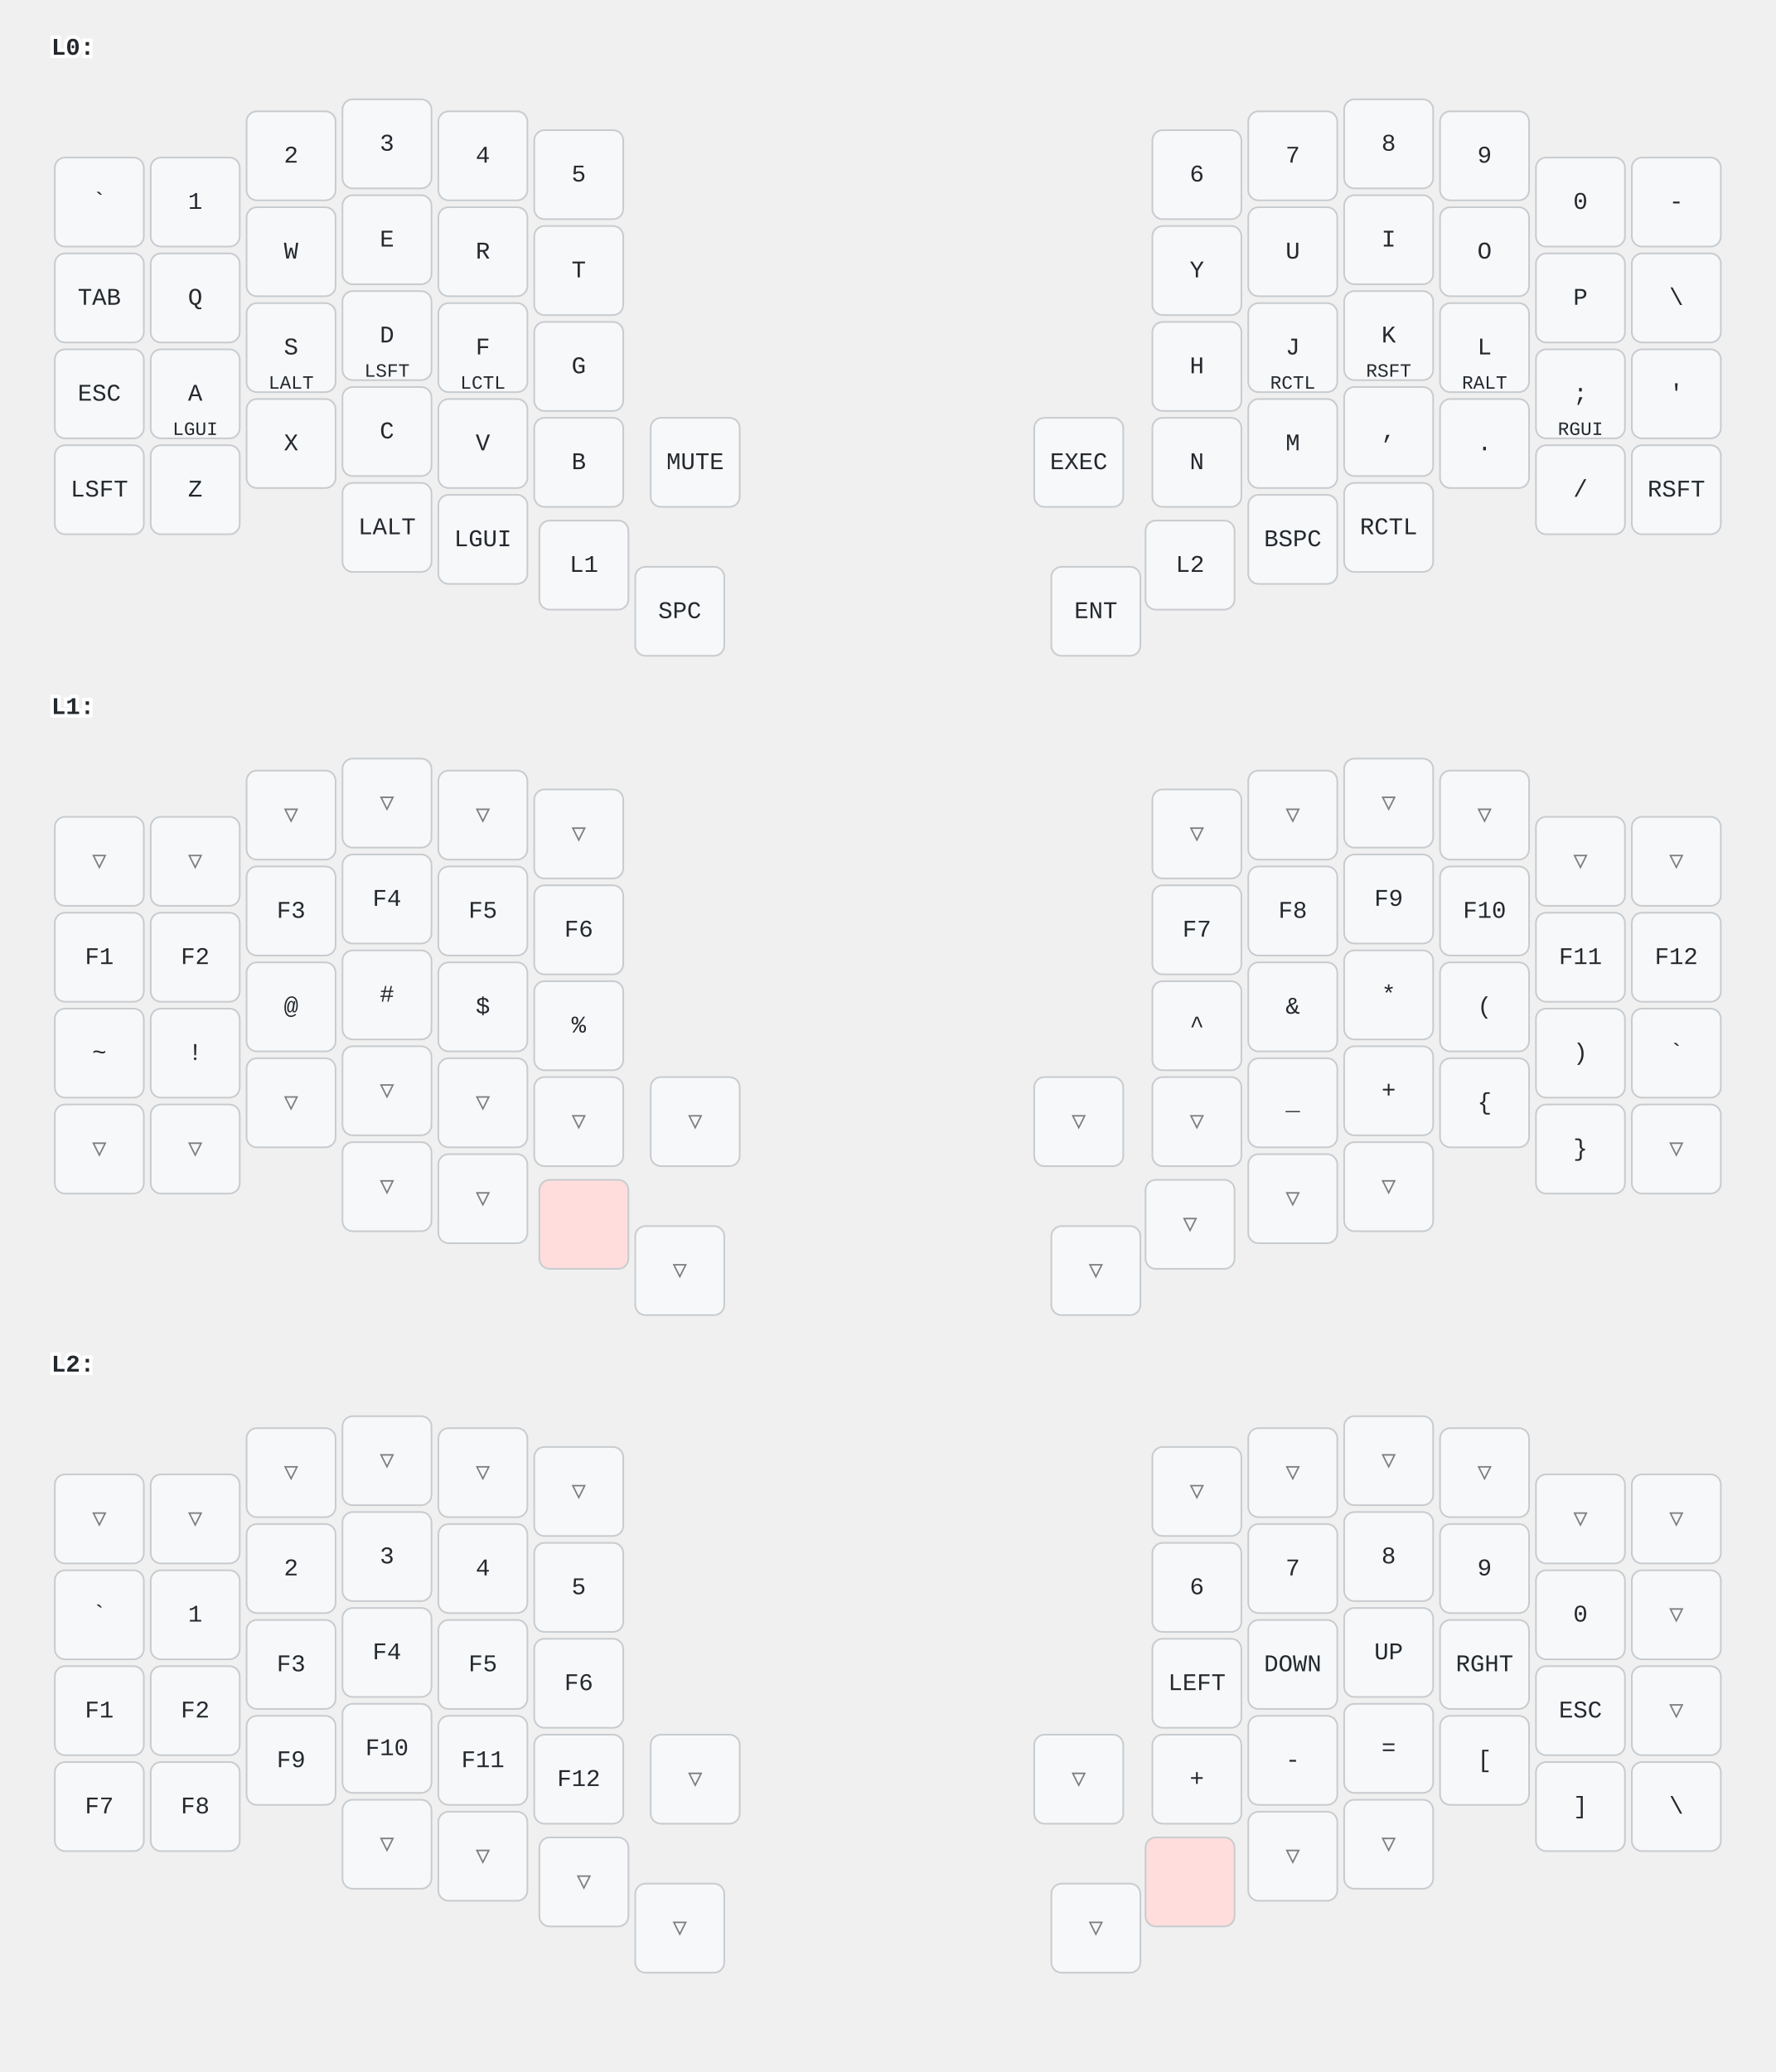
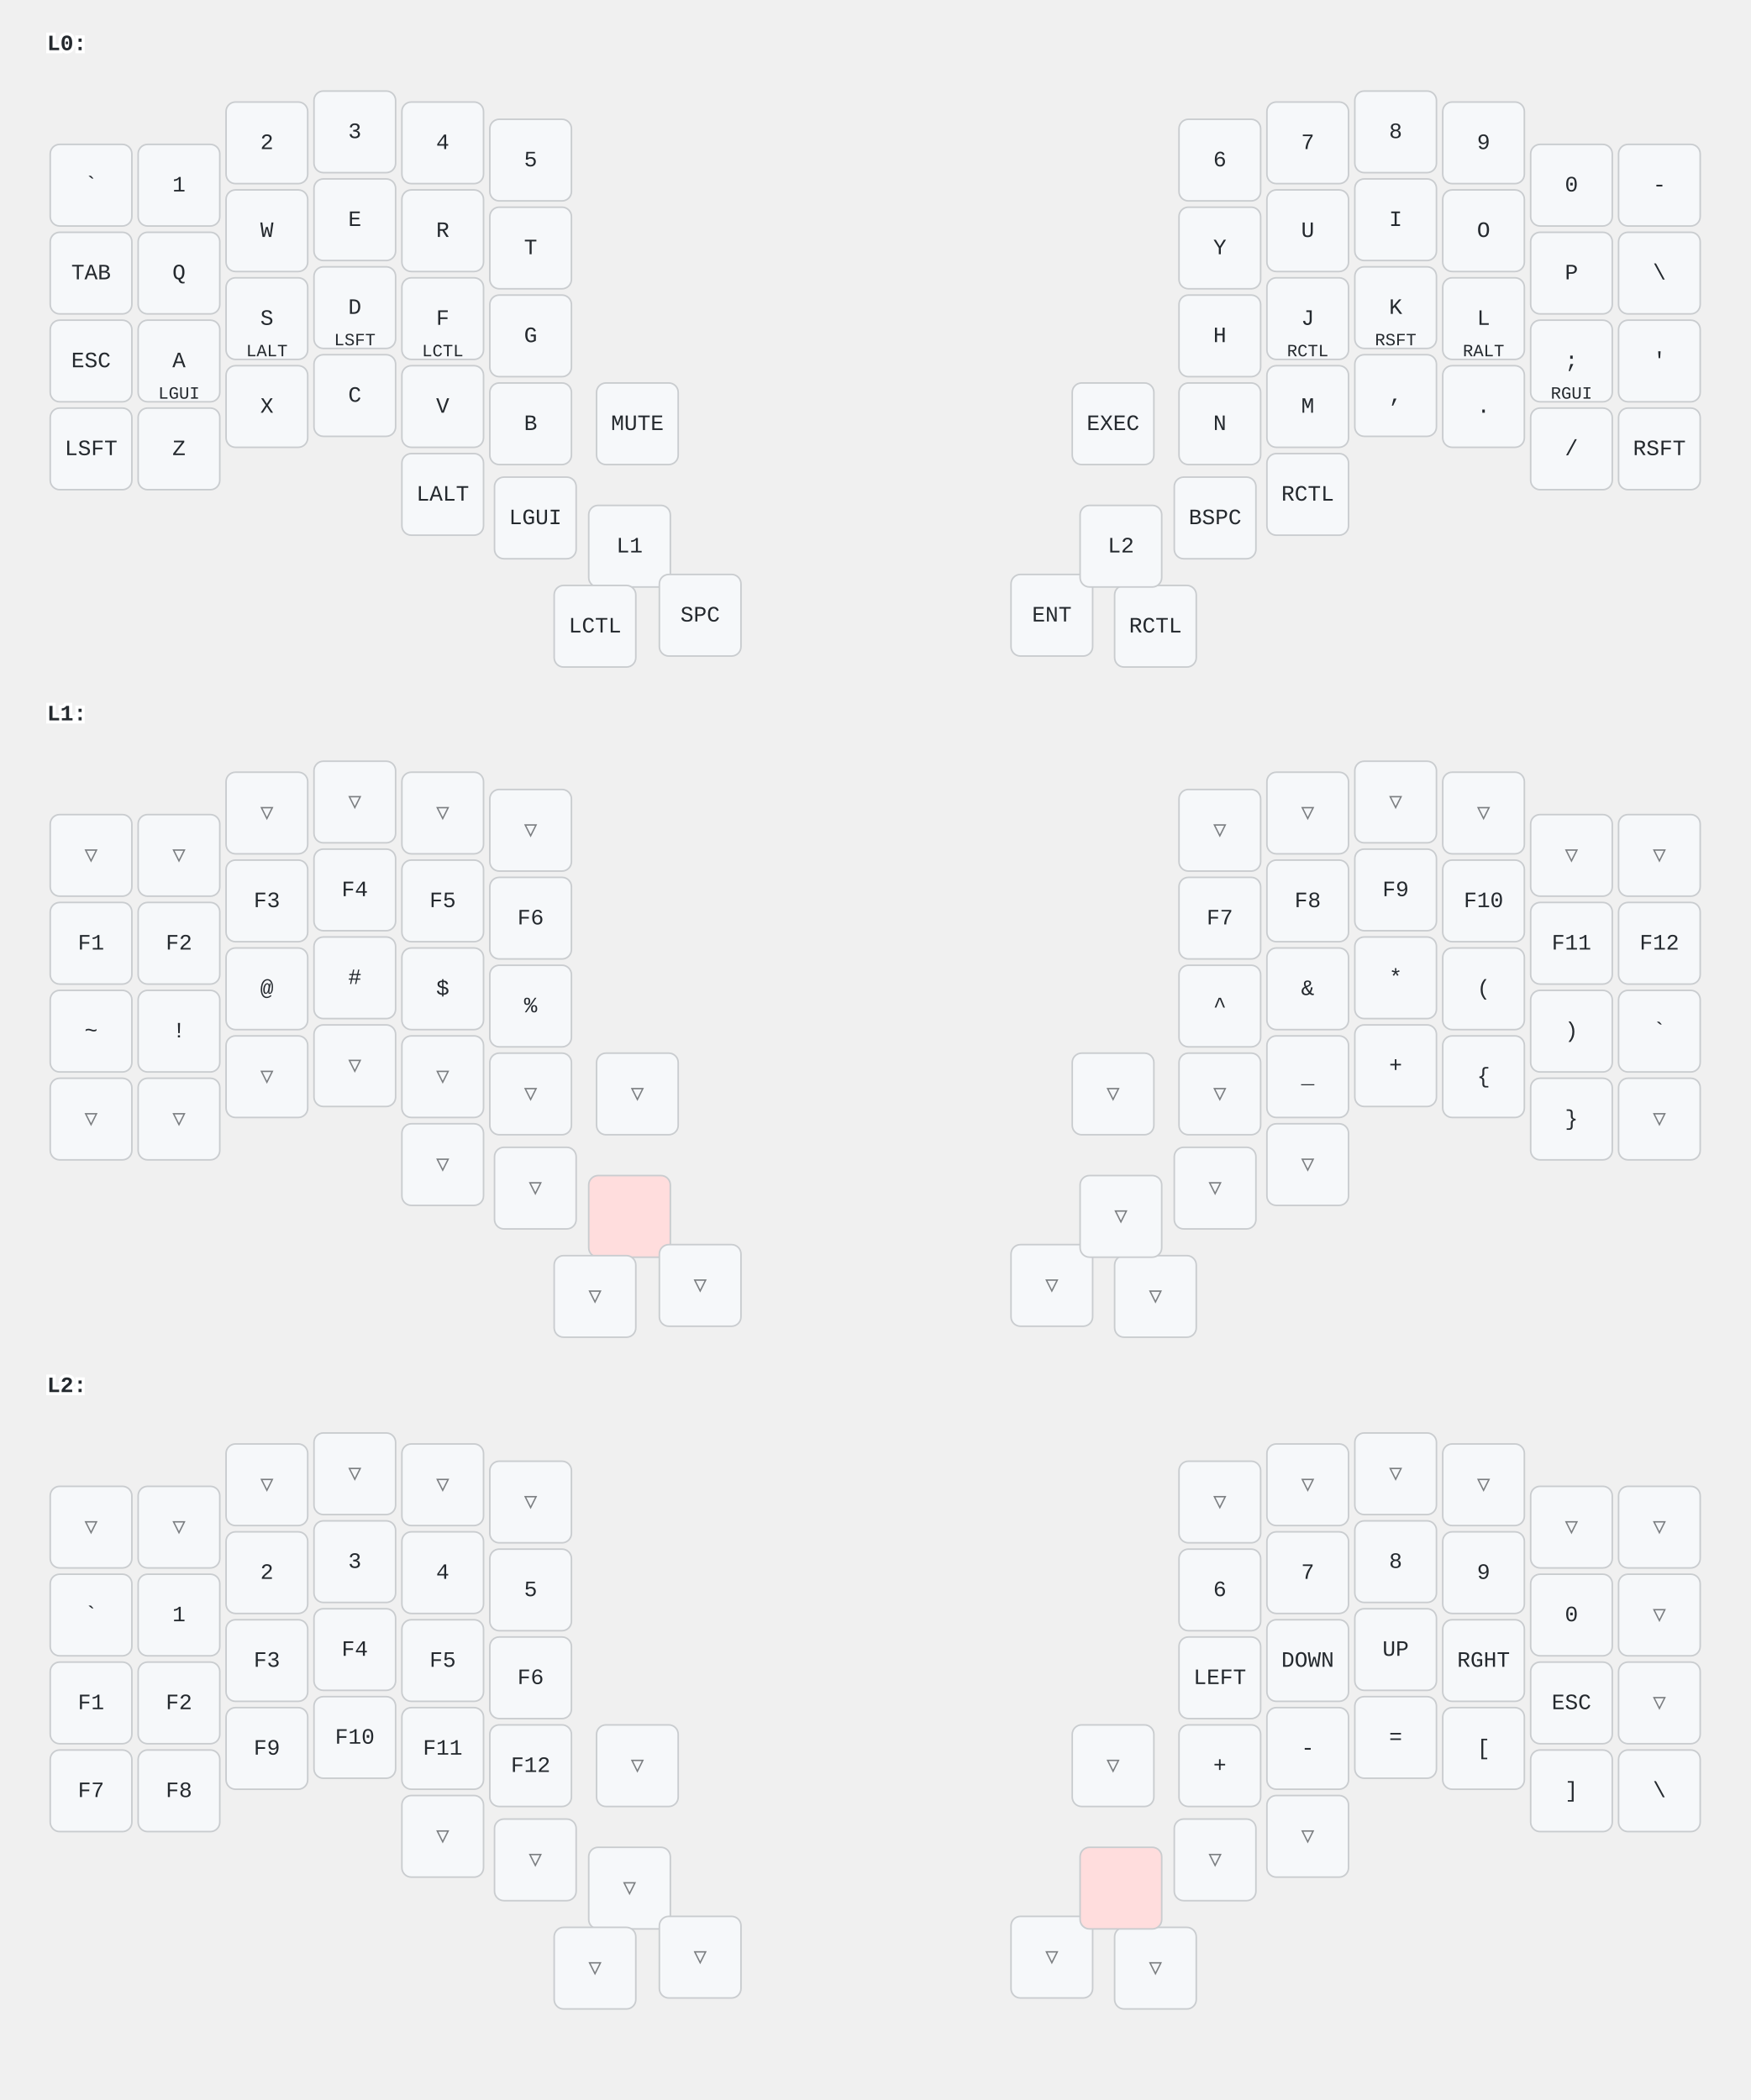
- <svg xmlns="http://www.w3.org/2000/svg" width="1037" height="1210" viewBox="0 0 1037 1210" class="keymap">
+ <svg xmlns="http://www.w3.org/2000/svg" width="1115" height="1338" viewBox="0 0 1115 1338" class="keymap">
  <style>/* inherit to force styles through use tags */
svg path {
    fill: inherit;
}

/* font and background color specifications */
svg.keymap {
    font-family: SFMono-Regular,Consolas,Liberation Mono,Menlo,monospace;
    font-size: 14px;
    font-kerning: normal;
    text-rendering: optimizeLegibility;
    fill: #24292e;
}

/* default key styling */
rect.key {
    fill: #f6f8fa;
}

rect.key, rect.combo {
    stroke: #c9cccf;
    stroke-width: 1;
}

/* default key side styling, only used is draw_key_sides is set */
rect.side {
    filter: brightness(90%);
}

/* color accent for combo boxes */
rect.combo, rect.combo-separate {
    fill: #cdf;
}

/* color accent for held keys */
rect.held, rect.combo.held {
    fill: #fdd;
}

/* color accent for ghost (optional) keys */
rect.ghost, rect.combo.ghost {
    stroke-dasharray: 4, 4;
    stroke-width: 2;
}

text {
    text-anchor: middle;
    dominant-baseline: middle;
}

/* styling for layer labels */
text.label {
    font-weight: bold;
    text-anchor: start;
    stroke: white;
    stroke-width: 4;
    paint-order: stroke;
}

/* styling for optional footer */
text.footer {
    text-anchor: end;
    dominant-baseline: auto;
    stroke: white;
    stroke-width: 4;
    paint-order: stroke;
}

/* styling for combo tap, and key hold/shifted label text */
text.combo, text.hold, text.shifted {
    font-size: 11px;
}

text.hold {
    text-anchor: middle;
    dominant-baseline: auto;
}

text.shifted {
    text-anchor: middle;
    dominant-baseline: hanging;
}

/* styling for hold/shifted label text in combo box */
text.combo.hold, text.combo.shifted {
    font-size: 8px;
}

/* lighter symbol for transparent keys */
text.trans {
    fill: #7b7e81;
}

/* styling for combo dendrons */
path.combo {
    stroke-width: 1;
    stroke: gray;
    fill: none;
}

/* Start Tabler Icons Cleanup */
/* cannot use height/width with glyphs */
.icon-tabler &gt; path {
    fill: inherit;
    stroke: inherit;
    stroke-width: 2;
}
/* hide tabler's default box */
.icon-tabler &gt; path[stroke="none"][fill="none"] {
    visibility: hidden;
}
/* End Tabler Icons Cleanup */
</style>
  <g transform="translate(30, 0)" class="layer-L0">
    <text x="0" y="28" class="label">L0:</text>
    <g transform="translate(0, 56)">
      <g transform="translate(28, 62)" class="key keypos-0">
        <rect rx="6" ry="6" x="-26" y="-26" width="52" height="52" class="key" />
        <text x="0" y="0" class="key tap">`</text>
      </g>
      <g transform="translate(84, 62)" class="key keypos-1">
        <rect rx="6" ry="6" x="-26" y="-26" width="52" height="52" class="key" />
        <text x="0" y="0" class="key tap">1</text>
      </g>
      <g transform="translate(140, 35)" class="key keypos-2">
        <rect rx="6" ry="6" x="-26" y="-26" width="52" height="52" class="key" />
        <text x="0" y="0" class="key tap">2</text>
      </g>
      <g transform="translate(196, 28)" class="key keypos-3">
        <rect rx="6" ry="6" x="-26" y="-26" width="52" height="52" class="key" />
        <text x="0" y="0" class="key tap">3</text>
      </g>
      <g transform="translate(252, 35)" class="key keypos-4">
        <rect rx="6" ry="6" x="-26" y="-26" width="52" height="52" class="key" />
        <text x="0" y="0" class="key tap">4</text>
      </g>
      <g transform="translate(308, 46)" class="key keypos-5">
        <rect rx="6" ry="6" x="-26" y="-26" width="52" height="52" class="key" />
        <text x="0" y="0" class="key tap">5</text>
      </g>
-       <g transform="translate(669, 46)" class="key keypos-6">
+       <g transform="translate(747, 46)" class="key keypos-6">
        <rect rx="6" ry="6" x="-26" y="-26" width="52" height="52" class="key" />
        <text x="0" y="0" class="key tap">6</text>
      </g>
-       <g transform="translate(725, 35)" class="key keypos-7">
+       <g transform="translate(803, 35)" class="key keypos-7">
        <rect rx="6" ry="6" x="-26" y="-26" width="52" height="52" class="key" />
        <text x="0" y="0" class="key tap">7</text>
      </g>
-       <g transform="translate(781, 28)" class="key keypos-8">
+       <g transform="translate(859, 28)" class="key keypos-8">
        <rect rx="6" ry="6" x="-26" y="-26" width="52" height="52" class="key" />
        <text x="0" y="0" class="key tap">8</text>
      </g>
-       <g transform="translate(837, 35)" class="key keypos-9">
+       <g transform="translate(915, 35)" class="key keypos-9">
        <rect rx="6" ry="6" x="-26" y="-26" width="52" height="52" class="key" />
        <text x="0" y="0" class="key tap">9</text>
      </g>
-       <g transform="translate(893, 62)" class="key keypos-10">
+       <g transform="translate(971, 62)" class="key keypos-10">
        <rect rx="6" ry="6" x="-26" y="-26" width="52" height="52" class="key" />
        <text x="0" y="0" class="key tap">0</text>
      </g>
-       <g transform="translate(949, 62)" class="key keypos-11">
+       <g transform="translate(1027, 62)" class="key keypos-11">
        <rect rx="6" ry="6" x="-26" y="-26" width="52" height="52" class="key" />
        <text x="0" y="0" class="key tap">-</text>
      </g>
      <g transform="translate(28, 118)" class="key keypos-12">
        <rect rx="6" ry="6" x="-26" y="-26" width="52" height="52" class="key" />
        <text x="0" y="0" class="key tap">TAB</text>
      </g>
      <g transform="translate(84, 118)" class="key keypos-13">
        <rect rx="6" ry="6" x="-26" y="-26" width="52" height="52" class="key" />
        <text x="0" y="0" class="key tap">Q</text>
      </g>
      <g transform="translate(140, 91)" class="key keypos-14">
        <rect rx="6" ry="6" x="-26" y="-26" width="52" height="52" class="key" />
        <text x="0" y="0" class="key tap">W</text>
      </g>
      <g transform="translate(196, 84)" class="key keypos-15">
        <rect rx="6" ry="6" x="-26" y="-26" width="52" height="52" class="key" />
        <text x="0" y="0" class="key tap">E</text>
      </g>
      <g transform="translate(252, 91)" class="key keypos-16">
        <rect rx="6" ry="6" x="-26" y="-26" width="52" height="52" class="key" />
        <text x="0" y="0" class="key tap">R</text>
      </g>
      <g transform="translate(308, 102)" class="key keypos-17">
        <rect rx="6" ry="6" x="-26" y="-26" width="52" height="52" class="key" />
        <text x="0" y="0" class="key tap">T</text>
      </g>
-       <g transform="translate(669, 102)" class="key keypos-18">
+       <g transform="translate(747, 102)" class="key keypos-18">
        <rect rx="6" ry="6" x="-26" y="-26" width="52" height="52" class="key" />
        <text x="0" y="0" class="key tap">Y</text>
      </g>
-       <g transform="translate(725, 91)" class="key keypos-19">
+       <g transform="translate(803, 91)" class="key keypos-19">
        <rect rx="6" ry="6" x="-26" y="-26" width="52" height="52" class="key" />
        <text x="0" y="0" class="key tap">U</text>
      </g>
-       <g transform="translate(781, 84)" class="key keypos-20">
+       <g transform="translate(859, 84)" class="key keypos-20">
        <rect rx="6" ry="6" x="-26" y="-26" width="52" height="52" class="key" />
        <text x="0" y="0" class="key tap">I</text>
      </g>
-       <g transform="translate(837, 91)" class="key keypos-21">
+       <g transform="translate(915, 91)" class="key keypos-21">
        <rect rx="6" ry="6" x="-26" y="-26" width="52" height="52" class="key" />
        <text x="0" y="0" class="key tap">O</text>
      </g>
-       <g transform="translate(893, 118)" class="key keypos-22">
+       <g transform="translate(971, 118)" class="key keypos-22">
        <rect rx="6" ry="6" x="-26" y="-26" width="52" height="52" class="key" />
        <text x="0" y="0" class="key tap">P</text>
      </g>
-       <g transform="translate(949, 118)" class="key keypos-23">
+       <g transform="translate(1027, 118)" class="key keypos-23">
        <rect rx="6" ry="6" x="-26" y="-26" width="52" height="52" class="key" />
        <text x="0" y="0" class="key tap">\</text>
      </g>
      <g transform="translate(28, 174)" class="key keypos-24">
        <rect rx="6" ry="6" x="-26" y="-26" width="52" height="52" class="key" />
        <text x="0" y="0" class="key tap">ESC</text>
      </g>
      <g transform="translate(84, 174)" class="key keypos-25">
        <rect rx="6" ry="6" x="-26" y="-26" width="52" height="52" class="key" />
        <text x="0" y="0" class="key tap">A</text>
        <text x="0" y="24" class="key hold">LGUI</text>
      </g>
      <g transform="translate(140, 147)" class="key keypos-26">
        <rect rx="6" ry="6" x="-26" y="-26" width="52" height="52" class="key" />
        <text x="0" y="0" class="key tap">S</text>
        <text x="0" y="24" class="key hold">LALT</text>
      </g>
      <g transform="translate(196, 140)" class="key keypos-27">
        <rect rx="6" ry="6" x="-26" y="-26" width="52" height="52" class="key" />
        <text x="0" y="0" class="key tap">D</text>
        <text x="0" y="24" class="key hold">LSFT</text>
      </g>
      <g transform="translate(252, 147)" class="key keypos-28">
        <rect rx="6" ry="6" x="-26" y="-26" width="52" height="52" class="key" />
        <text x="0" y="0" class="key tap">F</text>
        <text x="0" y="24" class="key hold">LCTL</text>
      </g>
      <g transform="translate(308, 158)" class="key keypos-29">
        <rect rx="6" ry="6" x="-26" y="-26" width="52" height="52" class="key" />
        <text x="0" y="0" class="key tap">G</text>
      </g>
-       <g transform="translate(669, 158)" class="key keypos-30">
+       <g transform="translate(747, 158)" class="key keypos-30">
        <rect rx="6" ry="6" x="-26" y="-26" width="52" height="52" class="key" />
        <text x="0" y="0" class="key tap">H</text>
      </g>
-       <g transform="translate(725, 147)" class="key keypos-31">
+       <g transform="translate(803, 147)" class="key keypos-31">
        <rect rx="6" ry="6" x="-26" y="-26" width="52" height="52" class="key" />
        <text x="0" y="0" class="key tap">J</text>
        <text x="0" y="24" class="key hold">RCTL</text>
      </g>
-       <g transform="translate(781, 140)" class="key keypos-32">
+       <g transform="translate(859, 140)" class="key keypos-32">
        <rect rx="6" ry="6" x="-26" y="-26" width="52" height="52" class="key" />
        <text x="0" y="0" class="key tap">K</text>
        <text x="0" y="24" class="key hold">RSFT</text>
      </g>
-       <g transform="translate(837, 147)" class="key keypos-33">
+       <g transform="translate(915, 147)" class="key keypos-33">
        <rect rx="6" ry="6" x="-26" y="-26" width="52" height="52" class="key" />
        <text x="0" y="0" class="key tap">L</text>
        <text x="0" y="24" class="key hold">RALT</text>
      </g>
-       <g transform="translate(893, 174)" class="key keypos-34">
+       <g transform="translate(971, 174)" class="key keypos-34">
        <rect rx="6" ry="6" x="-26" y="-26" width="52" height="52" class="key" />
        <text x="0" y="0" class="key tap">;</text>
        <text x="0" y="24" class="key hold">RGUI</text>
      </g>
-       <g transform="translate(949, 174)" class="key keypos-35">
+       <g transform="translate(1027, 174)" class="key keypos-35">
        <rect rx="6" ry="6" x="-26" y="-26" width="52" height="52" class="key" />
        <text x="0" y="0" class="key tap">'</text>
      </g>
      <g transform="translate(28, 230)" class="key keypos-36">
        <rect rx="6" ry="6" x="-26" y="-26" width="52" height="52" class="key" />
        <text x="0" y="0" class="key tap">LSFT</text>
      </g>
      <g transform="translate(84, 230)" class="key keypos-37">
        <rect rx="6" ry="6" x="-26" y="-26" width="52" height="52" class="key" />
        <text x="0" y="0" class="key tap">Z</text>
      </g>
      <g transform="translate(140, 203)" class="key keypos-38">
        <rect rx="6" ry="6" x="-26" y="-26" width="52" height="52" class="key" />
        <text x="0" y="0" class="key tap">X</text>
      </g>
      <g transform="translate(196, 196)" class="key keypos-39">
        <rect rx="6" ry="6" x="-26" y="-26" width="52" height="52" class="key" />
        <text x="0" y="0" class="key tap">C</text>
      </g>
      <g transform="translate(252, 203)" class="key keypos-40">
        <rect rx="6" ry="6" x="-26" y="-26" width="52" height="52" class="key" />
        <text x="0" y="0" class="key tap">V</text>
      </g>
      <g transform="translate(308, 214)" class="key keypos-41">
        <rect rx="6" ry="6" x="-26" y="-26" width="52" height="52" class="key" />
        <text x="0" y="0" class="key tap">B</text>
      </g>
-       <g transform="translate(669, 214)" class="key keypos-42">
+       <g transform="translate(747, 214)" class="key keypos-42">
        <rect rx="6" ry="6" x="-26" y="-26" width="52" height="52" class="key" />
        <text x="0" y="0" class="key tap">N</text>
      </g>
-       <g transform="translate(725, 203)" class="key keypos-43">
+       <g transform="translate(803, 203)" class="key keypos-43">
        <rect rx="6" ry="6" x="-26" y="-26" width="52" height="52" class="key" />
        <text x="0" y="0" class="key tap">M</text>
      </g>
-       <g transform="translate(781, 196)" class="key keypos-44">
+       <g transform="translate(859, 196)" class="key keypos-44">
        <rect rx="6" ry="6" x="-26" y="-26" width="52" height="52" class="key" />
        <text x="0" y="0" class="key tap">,</text>
      </g>
-       <g transform="translate(837, 203)" class="key keypos-45">
+       <g transform="translate(915, 203)" class="key keypos-45">
        <rect rx="6" ry="6" x="-26" y="-26" width="52" height="52" class="key" />
        <text x="0" y="0" class="key tap">.</text>
      </g>
-       <g transform="translate(893, 230)" class="key keypos-46">
+       <g transform="translate(971, 230)" class="key keypos-46">
        <rect rx="6" ry="6" x="-26" y="-26" width="52" height="52" class="key" />
        <text x="0" y="0" class="key tap">/</text>
      </g>
-       <g transform="translate(949, 230)" class="key keypos-47">
+       <g transform="translate(1027, 230)" class="key keypos-47">
        <rect rx="6" ry="6" x="-26" y="-26" width="52" height="52" class="key" />
        <text x="0" y="0" class="key tap">RSFT</text>
      </g>
-       <g transform="translate(196, 252)" class="key keypos-48">
+       <g transform="translate(252, 259)" class="key keypos-48">
        <rect rx="6" ry="6" x="-26" y="-26" width="52" height="52" class="key" />
        <text x="0" y="0" class="key tap">LALT</text>
      </g>
-       <g transform="translate(252, 259)" class="key keypos-49">
+       <g transform="translate(311, 274)" class="key keypos-49">
        <rect rx="6" ry="6" x="-26" y="-26" width="52" height="52" class="key" />
        <text x="0" y="0" class="key tap">LGUI</text>
      </g>
-       <g transform="translate(311, 274)" class="key keypos-50">
+       <g transform="translate(371, 292)" class="key keypos-50">
        <rect rx="6" ry="6" x="-26" y="-26" width="52" height="52" class="key" />
        <text x="0" y="0" class="key tap">L1</text>
      </g>
-       <g transform="translate(367, 301)" class="key keypos-51">
+       <g transform="translate(349, 343)" class="key keypos-51">
+         <rect rx="6" ry="6" x="-26" y="-26" width="52" height="52" class="key" />
+         <text x="0" y="0" class="key tap">LCTL</text>
+       </g>
+       <g transform="translate(416, 336)" class="key keypos-52">
        <rect rx="6" ry="6" x="-26" y="-26" width="52" height="52" class="key" />
        <text x="0" y="0" class="key tap">SPC</text>
      </g>
-       <g transform="translate(376, 214)" class="key keypos-52">
+       <g transform="translate(376, 214)" class="key keypos-53">
        <rect rx="6" ry="6" x="-26" y="-26" width="52" height="52" class="key" />
        <text x="0" y="0" class="key tap">MUTE</text>
      </g>
-       <g transform="translate(600, 214)" class="key keypos-53">
+       <g transform="translate(679, 214)" class="key keypos-54">
        <rect rx="6" ry="6" x="-26" y="-26" width="52" height="52" class="key" />
        <text x="0" y="0" class="key tap">EXEC</text>
      </g>
-       <g transform="translate(610, 301)" class="key keypos-54">
+       <g transform="translate(640, 336)" class="key keypos-55">
        <rect rx="6" ry="6" x="-26" y="-26" width="52" height="52" class="key" />
        <text x="0" y="0" class="key tap">ENT</text>
      </g>
-       <g transform="translate(665, 274)" class="key keypos-55">
+       <g transform="translate(706, 343)" class="key keypos-56">
+         <rect rx="6" ry="6" x="-26" y="-26" width="52" height="52" class="key" />
+         <text x="0" y="0" class="key tap">RCTL</text>
+       </g>
+       <g transform="translate(684, 292)" class="key keypos-57">
        <rect rx="6" ry="6" x="-26" y="-26" width="52" height="52" class="key" />
        <text x="0" y="0" class="key tap">L2</text>
      </g>
-       <g transform="translate(725, 259)" class="key keypos-56">
+       <g transform="translate(744, 274)" class="key keypos-58">
        <rect rx="6" ry="6" x="-26" y="-26" width="52" height="52" class="key" />
        <text x="0" y="0" class="key tap">BSPC</text>
      </g>
-       <g transform="translate(781, 252)" class="key keypos-57">
+       <g transform="translate(803, 259)" class="key keypos-59">
        <rect rx="6" ry="6" x="-26" y="-26" width="52" height="52" class="key" />
        <text x="0" y="0" class="key tap">RCTL</text>
      </g>
    </g>
  </g>
-   <g transform="translate(30, 385)" class="layer-L1">
+   <g transform="translate(30, 427)" class="layer-L1">
    <text x="0" y="28" class="label">L1:</text>
    <g transform="translate(0, 56)">
      <g transform="translate(28, 62)" class="key trans keypos-0">
        <rect rx="6" ry="6" x="-26" y="-26" width="52" height="52" class="key trans" />
        <text x="0" y="0" class="key trans tap">▽</text>
      </g>
      <g transform="translate(84, 62)" class="key trans keypos-1">
        <rect rx="6" ry="6" x="-26" y="-26" width="52" height="52" class="key trans" />
        <text x="0" y="0" class="key trans tap">▽</text>
      </g>
      <g transform="translate(140, 35)" class="key trans keypos-2">
        <rect rx="6" ry="6" x="-26" y="-26" width="52" height="52" class="key trans" />
        <text x="0" y="0" class="key trans tap">▽</text>
      </g>
      <g transform="translate(196, 28)" class="key trans keypos-3">
        <rect rx="6" ry="6" x="-26" y="-26" width="52" height="52" class="key trans" />
        <text x="0" y="0" class="key trans tap">▽</text>
      </g>
      <g transform="translate(252, 35)" class="key trans keypos-4">
        <rect rx="6" ry="6" x="-26" y="-26" width="52" height="52" class="key trans" />
        <text x="0" y="0" class="key trans tap">▽</text>
      </g>
      <g transform="translate(308, 46)" class="key trans keypos-5">
        <rect rx="6" ry="6" x="-26" y="-26" width="52" height="52" class="key trans" />
        <text x="0" y="0" class="key trans tap">▽</text>
      </g>
-       <g transform="translate(669, 46)" class="key trans keypos-6">
-         <rect rx="6" ry="6" x="-26" y="-26" width="52" height="52" class="key trans" />
-         <text x="0" y="0" class="key trans tap">▽</text>
-       </g>
-       <g transform="translate(725, 35)" class="key trans keypos-7">
-         <rect rx="6" ry="6" x="-26" y="-26" width="52" height="52" class="key trans" />
-         <text x="0" y="0" class="key trans tap">▽</text>
-       </g>
-       <g transform="translate(781, 28)" class="key trans keypos-8">
-         <rect rx="6" ry="6" x="-26" y="-26" width="52" height="52" class="key trans" />
-         <text x="0" y="0" class="key trans tap">▽</text>
-       </g>
-       <g transform="translate(837, 35)" class="key trans keypos-9">
-         <rect rx="6" ry="6" x="-26" y="-26" width="52" height="52" class="key trans" />
-         <text x="0" y="0" class="key trans tap">▽</text>
-       </g>
-       <g transform="translate(893, 62)" class="key trans keypos-10">
-         <rect rx="6" ry="6" x="-26" y="-26" width="52" height="52" class="key trans" />
-         <text x="0" y="0" class="key trans tap">▽</text>
-       </g>
-       <g transform="translate(949, 62)" class="key trans keypos-11">
+       <g transform="translate(747, 46)" class="key trans keypos-6">
+         <rect rx="6" ry="6" x="-26" y="-26" width="52" height="52" class="key trans" />
+         <text x="0" y="0" class="key trans tap">▽</text>
+       </g>
+       <g transform="translate(803, 35)" class="key trans keypos-7">
+         <rect rx="6" ry="6" x="-26" y="-26" width="52" height="52" class="key trans" />
+         <text x="0" y="0" class="key trans tap">▽</text>
+       </g>
+       <g transform="translate(859, 28)" class="key trans keypos-8">
+         <rect rx="6" ry="6" x="-26" y="-26" width="52" height="52" class="key trans" />
+         <text x="0" y="0" class="key trans tap">▽</text>
+       </g>
+       <g transform="translate(915, 35)" class="key trans keypos-9">
+         <rect rx="6" ry="6" x="-26" y="-26" width="52" height="52" class="key trans" />
+         <text x="0" y="0" class="key trans tap">▽</text>
+       </g>
+       <g transform="translate(971, 62)" class="key trans keypos-10">
+         <rect rx="6" ry="6" x="-26" y="-26" width="52" height="52" class="key trans" />
+         <text x="0" y="0" class="key trans tap">▽</text>
+       </g>
+       <g transform="translate(1027, 62)" class="key trans keypos-11">
        <rect rx="6" ry="6" x="-26" y="-26" width="52" height="52" class="key trans" />
        <text x="0" y="0" class="key trans tap">▽</text>
      </g>
      <g transform="translate(28, 118)" class="key keypos-12">
        <rect rx="6" ry="6" x="-26" y="-26" width="52" height="52" class="key" />
        <text x="0" y="0" class="key tap">F1</text>
      </g>
      <g transform="translate(84, 118)" class="key keypos-13">
        <rect rx="6" ry="6" x="-26" y="-26" width="52" height="52" class="key" />
        <text x="0" y="0" class="key tap">F2</text>
      </g>
      <g transform="translate(140, 91)" class="key keypos-14">
        <rect rx="6" ry="6" x="-26" y="-26" width="52" height="52" class="key" />
        <text x="0" y="0" class="key tap">F3</text>
      </g>
      <g transform="translate(196, 84)" class="key keypos-15">
        <rect rx="6" ry="6" x="-26" y="-26" width="52" height="52" class="key" />
        <text x="0" y="0" class="key tap">F4</text>
      </g>
      <g transform="translate(252, 91)" class="key keypos-16">
        <rect rx="6" ry="6" x="-26" y="-26" width="52" height="52" class="key" />
        <text x="0" y="0" class="key tap">F5</text>
      </g>
      <g transform="translate(308, 102)" class="key keypos-17">
        <rect rx="6" ry="6" x="-26" y="-26" width="52" height="52" class="key" />
        <text x="0" y="0" class="key tap">F6</text>
      </g>
-       <g transform="translate(669, 102)" class="key keypos-18">
+       <g transform="translate(747, 102)" class="key keypos-18">
        <rect rx="6" ry="6" x="-26" y="-26" width="52" height="52" class="key" />
        <text x="0" y="0" class="key tap">F7</text>
      </g>
-       <g transform="translate(725, 91)" class="key keypos-19">
+       <g transform="translate(803, 91)" class="key keypos-19">
        <rect rx="6" ry="6" x="-26" y="-26" width="52" height="52" class="key" />
        <text x="0" y="0" class="key tap">F8</text>
      </g>
-       <g transform="translate(781, 84)" class="key keypos-20">
+       <g transform="translate(859, 84)" class="key keypos-20">
        <rect rx="6" ry="6" x="-26" y="-26" width="52" height="52" class="key" />
        <text x="0" y="0" class="key tap">F9</text>
      </g>
-       <g transform="translate(837, 91)" class="key keypos-21">
+       <g transform="translate(915, 91)" class="key keypos-21">
        <rect rx="6" ry="6" x="-26" y="-26" width="52" height="52" class="key" />
        <text x="0" y="0" class="key tap">F10</text>
      </g>
-       <g transform="translate(893, 118)" class="key keypos-22">
+       <g transform="translate(971, 118)" class="key keypos-22">
        <rect rx="6" ry="6" x="-26" y="-26" width="52" height="52" class="key" />
        <text x="0" y="0" class="key tap">F11</text>
      </g>
-       <g transform="translate(949, 118)" class="key keypos-23">
+       <g transform="translate(1027, 118)" class="key keypos-23">
        <rect rx="6" ry="6" x="-26" y="-26" width="52" height="52" class="key" />
        <text x="0" y="0" class="key tap">F12</text>
      </g>
      <g transform="translate(28, 174)" class="key keypos-24">
        <rect rx="6" ry="6" x="-26" y="-26" width="52" height="52" class="key" />
        <text x="0" y="0" class="key tap">~</text>
      </g>
      <g transform="translate(84, 174)" class="key keypos-25">
        <rect rx="6" ry="6" x="-26" y="-26" width="52" height="52" class="key" />
        <text x="0" y="0" class="key tap">!</text>
      </g>
      <g transform="translate(140, 147)" class="key keypos-26">
        <rect rx="6" ry="6" x="-26" y="-26" width="52" height="52" class="key" />
        <text x="0" y="0" class="key tap">@</text>
      </g>
      <g transform="translate(196, 140)" class="key keypos-27">
        <rect rx="6" ry="6" x="-26" y="-26" width="52" height="52" class="key" />
        <text x="0" y="0" class="key tap">#</text>
      </g>
      <g transform="translate(252, 147)" class="key keypos-28">
        <rect rx="6" ry="6" x="-26" y="-26" width="52" height="52" class="key" />
        <text x="0" y="0" class="key tap">$</text>
      </g>
      <g transform="translate(308, 158)" class="key keypos-29">
        <rect rx="6" ry="6" x="-26" y="-26" width="52" height="52" class="key" />
        <text x="0" y="0" class="key tap">%</text>
      </g>
-       <g transform="translate(669, 158)" class="key keypos-30">
+       <g transform="translate(747, 158)" class="key keypos-30">
        <rect rx="6" ry="6" x="-26" y="-26" width="52" height="52" class="key" />
        <text x="0" y="0" class="key tap">^</text>
      </g>
-       <g transform="translate(725, 147)" class="key keypos-31">
+       <g transform="translate(803, 147)" class="key keypos-31">
        <rect rx="6" ry="6" x="-26" y="-26" width="52" height="52" class="key" />
        <text x="0" y="0" class="key tap">&amp;</text>
      </g>
-       <g transform="translate(781, 140)" class="key keypos-32">
+       <g transform="translate(859, 140)" class="key keypos-32">
        <rect rx="6" ry="6" x="-26" y="-26" width="52" height="52" class="key" />
        <text x="0" y="0" class="key tap">*</text>
      </g>
-       <g transform="translate(837, 147)" class="key keypos-33">
+       <g transform="translate(915, 147)" class="key keypos-33">
        <rect rx="6" ry="6" x="-26" y="-26" width="52" height="52" class="key" />
        <text x="0" y="0" class="key tap">(</text>
      </g>
-       <g transform="translate(893, 174)" class="key keypos-34">
+       <g transform="translate(971, 174)" class="key keypos-34">
        <rect rx="6" ry="6" x="-26" y="-26" width="52" height="52" class="key" />
        <text x="0" y="0" class="key tap">)</text>
      </g>
-       <g transform="translate(949, 174)" class="key keypos-35">
+       <g transform="translate(1027, 174)" class="key keypos-35">
        <rect rx="6" ry="6" x="-26" y="-26" width="52" height="52" class="key" />
        <text x="0" y="0" class="key tap">`</text>
      </g>
      <g transform="translate(28, 230)" class="key trans keypos-36">
        <rect rx="6" ry="6" x="-26" y="-26" width="52" height="52" class="key trans" />
        <text x="0" y="0" class="key trans tap">▽</text>
      </g>
      <g transform="translate(84, 230)" class="key trans keypos-37">
        <rect rx="6" ry="6" x="-26" y="-26" width="52" height="52" class="key trans" />
        <text x="0" y="0" class="key trans tap">▽</text>
      </g>
      <g transform="translate(140, 203)" class="key trans keypos-38">
        <rect rx="6" ry="6" x="-26" y="-26" width="52" height="52" class="key trans" />
        <text x="0" y="0" class="key trans tap">▽</text>
      </g>
      <g transform="translate(196, 196)" class="key trans keypos-39">
        <rect rx="6" ry="6" x="-26" y="-26" width="52" height="52" class="key trans" />
        <text x="0" y="0" class="key trans tap">▽</text>
      </g>
      <g transform="translate(252, 203)" class="key trans keypos-40">
        <rect rx="6" ry="6" x="-26" y="-26" width="52" height="52" class="key trans" />
        <text x="0" y="0" class="key trans tap">▽</text>
      </g>
      <g transform="translate(308, 214)" class="key trans keypos-41">
        <rect rx="6" ry="6" x="-26" y="-26" width="52" height="52" class="key trans" />
        <text x="0" y="0" class="key trans tap">▽</text>
      </g>
-       <g transform="translate(669, 214)" class="key trans keypos-42">
-         <rect rx="6" ry="6" x="-26" y="-26" width="52" height="52" class="key trans" />
-         <text x="0" y="0" class="key trans tap">▽</text>
-       </g>
-       <g transform="translate(725, 203)" class="key keypos-43">
+       <g transform="translate(747, 214)" class="key trans keypos-42">
+         <rect rx="6" ry="6" x="-26" y="-26" width="52" height="52" class="key trans" />
+         <text x="0" y="0" class="key trans tap">▽</text>
+       </g>
+       <g transform="translate(803, 203)" class="key keypos-43">
        <rect rx="6" ry="6" x="-26" y="-26" width="52" height="52" class="key" />
        <text x="0" y="0" class="key tap">_</text>
      </g>
-       <g transform="translate(781, 196)" class="key keypos-44">
+       <g transform="translate(859, 196)" class="key keypos-44">
        <rect rx="6" ry="6" x="-26" y="-26" width="52" height="52" class="key" />
        <text x="0" y="0" class="key tap">+</text>
      </g>
-       <g transform="translate(837, 203)" class="key keypos-45">
+       <g transform="translate(915, 203)" class="key keypos-45">
        <rect rx="6" ry="6" x="-26" y="-26" width="52" height="52" class="key" />
        <text x="0" y="0" class="key tap">{</text>
      </g>
-       <g transform="translate(893, 230)" class="key keypos-46">
+       <g transform="translate(971, 230)" class="key keypos-46">
        <rect rx="6" ry="6" x="-26" y="-26" width="52" height="52" class="key" />
        <text x="0" y="0" class="key tap">}</text>
      </g>
-       <g transform="translate(949, 230)" class="key trans keypos-47">
-         <rect rx="6" ry="6" x="-26" y="-26" width="52" height="52" class="key trans" />
-         <text x="0" y="0" class="key trans tap">▽</text>
-       </g>
-       <g transform="translate(196, 252)" class="key trans keypos-48">
-         <rect rx="6" ry="6" x="-26" y="-26" width="52" height="52" class="key trans" />
-         <text x="0" y="0" class="key trans tap">▽</text>
-       </g>
-       <g transform="translate(252, 259)" class="key trans keypos-49">
-         <rect rx="6" ry="6" x="-26" y="-26" width="52" height="52" class="key trans" />
-         <text x="0" y="0" class="key trans tap">▽</text>
-       </g>
-       <g transform="translate(311, 274)" class="key held keypos-50">
+       <g transform="translate(1027, 230)" class="key trans keypos-47">
+         <rect rx="6" ry="6" x="-26" y="-26" width="52" height="52" class="key trans" />
+         <text x="0" y="0" class="key trans tap">▽</text>
+       </g>
+       <g transform="translate(252, 259)" class="key trans keypos-48">
+         <rect rx="6" ry="6" x="-26" y="-26" width="52" height="52" class="key trans" />
+         <text x="0" y="0" class="key trans tap">▽</text>
+       </g>
+       <g transform="translate(311, 274)" class="key trans keypos-49">
+         <rect rx="6" ry="6" x="-26" y="-26" width="52" height="52" class="key trans" />
+         <text x="0" y="0" class="key trans tap">▽</text>
+       </g>
+       <g transform="translate(371, 292)" class="key held keypos-50">
        <rect rx="6" ry="6" x="-26" y="-26" width="52" height="52" class="key held" />
      </g>
-       <g transform="translate(367, 301)" class="key trans keypos-51">
-         <rect rx="6" ry="6" x="-26" y="-26" width="52" height="52" class="key trans" />
-         <text x="0" y="0" class="key trans tap">▽</text>
-       </g>
-       <g transform="translate(376, 214)" class="key trans keypos-52">
-         <rect rx="6" ry="6" x="-26" y="-26" width="52" height="52" class="key trans" />
-         <text x="0" y="0" class="key trans tap">▽</text>
-       </g>
-       <g transform="translate(600, 214)" class="key trans keypos-53">
-         <rect rx="6" ry="6" x="-26" y="-26" width="52" height="52" class="key trans" />
-         <text x="0" y="0" class="key trans tap">▽</text>
-       </g>
-       <g transform="translate(610, 301)" class="key trans keypos-54">
-         <rect rx="6" ry="6" x="-26" y="-26" width="52" height="52" class="key trans" />
-         <text x="0" y="0" class="key trans tap">▽</text>
-       </g>
-       <g transform="translate(665, 274)" class="key trans keypos-55">
-         <rect rx="6" ry="6" x="-26" y="-26" width="52" height="52" class="key trans" />
-         <text x="0" y="0" class="key trans tap">▽</text>
-       </g>
-       <g transform="translate(725, 259)" class="key trans keypos-56">
-         <rect rx="6" ry="6" x="-26" y="-26" width="52" height="52" class="key trans" />
-         <text x="0" y="0" class="key trans tap">▽</text>
-       </g>
-       <g transform="translate(781, 252)" class="key trans keypos-57">
+       <g transform="translate(349, 343)" class="key trans keypos-51">
+         <rect rx="6" ry="6" x="-26" y="-26" width="52" height="52" class="key trans" />
+         <text x="0" y="0" class="key trans tap">▽</text>
+       </g>
+       <g transform="translate(416, 336)" class="key trans keypos-52">
+         <rect rx="6" ry="6" x="-26" y="-26" width="52" height="52" class="key trans" />
+         <text x="0" y="0" class="key trans tap">▽</text>
+       </g>
+       <g transform="translate(376, 214)" class="key trans keypos-53">
+         <rect rx="6" ry="6" x="-26" y="-26" width="52" height="52" class="key trans" />
+         <text x="0" y="0" class="key trans tap">▽</text>
+       </g>
+       <g transform="translate(679, 214)" class="key trans keypos-54">
+         <rect rx="6" ry="6" x="-26" y="-26" width="52" height="52" class="key trans" />
+         <text x="0" y="0" class="key trans tap">▽</text>
+       </g>
+       <g transform="translate(640, 336)" class="key trans keypos-55">
+         <rect rx="6" ry="6" x="-26" y="-26" width="52" height="52" class="key trans" />
+         <text x="0" y="0" class="key trans tap">▽</text>
+       </g>
+       <g transform="translate(706, 343)" class="key trans keypos-56">
+         <rect rx="6" ry="6" x="-26" y="-26" width="52" height="52" class="key trans" />
+         <text x="0" y="0" class="key trans tap">▽</text>
+       </g>
+       <g transform="translate(684, 292)" class="key trans keypos-57">
+         <rect rx="6" ry="6" x="-26" y="-26" width="52" height="52" class="key trans" />
+         <text x="0" y="0" class="key trans tap">▽</text>
+       </g>
+       <g transform="translate(744, 274)" class="key trans keypos-58">
+         <rect rx="6" ry="6" x="-26" y="-26" width="52" height="52" class="key trans" />
+         <text x="0" y="0" class="key trans tap">▽</text>
+       </g>
+       <g transform="translate(803, 259)" class="key trans keypos-59">
        <rect rx="6" ry="6" x="-26" y="-26" width="52" height="52" class="key trans" />
        <text x="0" y="0" class="key trans tap">▽</text>
      </g>
    </g>
  </g>
-   <g transform="translate(30, 769)" class="layer-L2">
+   <g transform="translate(30, 855)" class="layer-L2">
    <text x="0" y="28" class="label">L2:</text>
    <g transform="translate(0, 56)">
      <g transform="translate(28, 62)" class="key trans keypos-0">
        <rect rx="6" ry="6" x="-26" y="-26" width="52" height="52" class="key trans" />
        <text x="0" y="0" class="key trans tap">▽</text>
      </g>
      <g transform="translate(84, 62)" class="key trans keypos-1">
        <rect rx="6" ry="6" x="-26" y="-26" width="52" height="52" class="key trans" />
        <text x="0" y="0" class="key trans tap">▽</text>
      </g>
      <g transform="translate(140, 35)" class="key trans keypos-2">
        <rect rx="6" ry="6" x="-26" y="-26" width="52" height="52" class="key trans" />
        <text x="0" y="0" class="key trans tap">▽</text>
      </g>
      <g transform="translate(196, 28)" class="key trans keypos-3">
        <rect rx="6" ry="6" x="-26" y="-26" width="52" height="52" class="key trans" />
        <text x="0" y="0" class="key trans tap">▽</text>
      </g>
      <g transform="translate(252, 35)" class="key trans keypos-4">
        <rect rx="6" ry="6" x="-26" y="-26" width="52" height="52" class="key trans" />
        <text x="0" y="0" class="key trans tap">▽</text>
      </g>
      <g transform="translate(308, 46)" class="key trans keypos-5">
        <rect rx="6" ry="6" x="-26" y="-26" width="52" height="52" class="key trans" />
        <text x="0" y="0" class="key trans tap">▽</text>
      </g>
-       <g transform="translate(669, 46)" class="key trans keypos-6">
-         <rect rx="6" ry="6" x="-26" y="-26" width="52" height="52" class="key trans" />
-         <text x="0" y="0" class="key trans tap">▽</text>
-       </g>
-       <g transform="translate(725, 35)" class="key trans keypos-7">
-         <rect rx="6" ry="6" x="-26" y="-26" width="52" height="52" class="key trans" />
-         <text x="0" y="0" class="key trans tap">▽</text>
-       </g>
-       <g transform="translate(781, 28)" class="key trans keypos-8">
-         <rect rx="6" ry="6" x="-26" y="-26" width="52" height="52" class="key trans" />
-         <text x="0" y="0" class="key trans tap">▽</text>
-       </g>
-       <g transform="translate(837, 35)" class="key trans keypos-9">
-         <rect rx="6" ry="6" x="-26" y="-26" width="52" height="52" class="key trans" />
-         <text x="0" y="0" class="key trans tap">▽</text>
-       </g>
-       <g transform="translate(893, 62)" class="key trans keypos-10">
-         <rect rx="6" ry="6" x="-26" y="-26" width="52" height="52" class="key trans" />
-         <text x="0" y="0" class="key trans tap">▽</text>
-       </g>
-       <g transform="translate(949, 62)" class="key trans keypos-11">
+       <g transform="translate(747, 46)" class="key trans keypos-6">
+         <rect rx="6" ry="6" x="-26" y="-26" width="52" height="52" class="key trans" />
+         <text x="0" y="0" class="key trans tap">▽</text>
+       </g>
+       <g transform="translate(803, 35)" class="key trans keypos-7">
+         <rect rx="6" ry="6" x="-26" y="-26" width="52" height="52" class="key trans" />
+         <text x="0" y="0" class="key trans tap">▽</text>
+       </g>
+       <g transform="translate(859, 28)" class="key trans keypos-8">
+         <rect rx="6" ry="6" x="-26" y="-26" width="52" height="52" class="key trans" />
+         <text x="0" y="0" class="key trans tap">▽</text>
+       </g>
+       <g transform="translate(915, 35)" class="key trans keypos-9">
+         <rect rx="6" ry="6" x="-26" y="-26" width="52" height="52" class="key trans" />
+         <text x="0" y="0" class="key trans tap">▽</text>
+       </g>
+       <g transform="translate(971, 62)" class="key trans keypos-10">
+         <rect rx="6" ry="6" x="-26" y="-26" width="52" height="52" class="key trans" />
+         <text x="0" y="0" class="key trans tap">▽</text>
+       </g>
+       <g transform="translate(1027, 62)" class="key trans keypos-11">
        <rect rx="6" ry="6" x="-26" y="-26" width="52" height="52" class="key trans" />
        <text x="0" y="0" class="key trans tap">▽</text>
      </g>
      <g transform="translate(28, 118)" class="key keypos-12">
        <rect rx="6" ry="6" x="-26" y="-26" width="52" height="52" class="key" />
        <text x="0" y="0" class="key tap">`</text>
      </g>
      <g transform="translate(84, 118)" class="key keypos-13">
        <rect rx="6" ry="6" x="-26" y="-26" width="52" height="52" class="key" />
        <text x="0" y="0" class="key tap">1</text>
      </g>
      <g transform="translate(140, 91)" class="key keypos-14">
        <rect rx="6" ry="6" x="-26" y="-26" width="52" height="52" class="key" />
        <text x="0" y="0" class="key tap">2</text>
      </g>
      <g transform="translate(196, 84)" class="key keypos-15">
        <rect rx="6" ry="6" x="-26" y="-26" width="52" height="52" class="key" />
        <text x="0" y="0" class="key tap">3</text>
      </g>
      <g transform="translate(252, 91)" class="key keypos-16">
        <rect rx="6" ry="6" x="-26" y="-26" width="52" height="52" class="key" />
        <text x="0" y="0" class="key tap">4</text>
      </g>
      <g transform="translate(308, 102)" class="key keypos-17">
        <rect rx="6" ry="6" x="-26" y="-26" width="52" height="52" class="key" />
        <text x="0" y="0" class="key tap">5</text>
      </g>
-       <g transform="translate(669, 102)" class="key keypos-18">
+       <g transform="translate(747, 102)" class="key keypos-18">
        <rect rx="6" ry="6" x="-26" y="-26" width="52" height="52" class="key" />
        <text x="0" y="0" class="key tap">6</text>
      </g>
-       <g transform="translate(725, 91)" class="key keypos-19">
+       <g transform="translate(803, 91)" class="key keypos-19">
        <rect rx="6" ry="6" x="-26" y="-26" width="52" height="52" class="key" />
        <text x="0" y="0" class="key tap">7</text>
      </g>
-       <g transform="translate(781, 84)" class="key keypos-20">
+       <g transform="translate(859, 84)" class="key keypos-20">
        <rect rx="6" ry="6" x="-26" y="-26" width="52" height="52" class="key" />
        <text x="0" y="0" class="key tap">8</text>
      </g>
-       <g transform="translate(837, 91)" class="key keypos-21">
+       <g transform="translate(915, 91)" class="key keypos-21">
        <rect rx="6" ry="6" x="-26" y="-26" width="52" height="52" class="key" />
        <text x="0" y="0" class="key tap">9</text>
      </g>
-       <g transform="translate(893, 118)" class="key keypos-22">
+       <g transform="translate(971, 118)" class="key keypos-22">
        <rect rx="6" ry="6" x="-26" y="-26" width="52" height="52" class="key" />
        <text x="0" y="0" class="key tap">0</text>
      </g>
-       <g transform="translate(949, 118)" class="key trans keypos-23">
+       <g transform="translate(1027, 118)" class="key trans keypos-23">
        <rect rx="6" ry="6" x="-26" y="-26" width="52" height="52" class="key trans" />
        <text x="0" y="0" class="key trans tap">▽</text>
      </g>
      <g transform="translate(28, 174)" class="key keypos-24">
        <rect rx="6" ry="6" x="-26" y="-26" width="52" height="52" class="key" />
        <text x="0" y="0" class="key tap">F1</text>
      </g>
      <g transform="translate(84, 174)" class="key keypos-25">
        <rect rx="6" ry="6" x="-26" y="-26" width="52" height="52" class="key" />
        <text x="0" y="0" class="key tap">F2</text>
      </g>
      <g transform="translate(140, 147)" class="key keypos-26">
        <rect rx="6" ry="6" x="-26" y="-26" width="52" height="52" class="key" />
        <text x="0" y="0" class="key tap">F3</text>
      </g>
      <g transform="translate(196, 140)" class="key keypos-27">
        <rect rx="6" ry="6" x="-26" y="-26" width="52" height="52" class="key" />
        <text x="0" y="0" class="key tap">F4</text>
      </g>
      <g transform="translate(252, 147)" class="key keypos-28">
        <rect rx="6" ry="6" x="-26" y="-26" width="52" height="52" class="key" />
        <text x="0" y="0" class="key tap">F5</text>
      </g>
      <g transform="translate(308, 158)" class="key keypos-29">
        <rect rx="6" ry="6" x="-26" y="-26" width="52" height="52" class="key" />
        <text x="0" y="0" class="key tap">F6</text>
      </g>
-       <g transform="translate(669, 158)" class="key keypos-30">
+       <g transform="translate(747, 158)" class="key keypos-30">
        <rect rx="6" ry="6" x="-26" y="-26" width="52" height="52" class="key" />
        <text x="0" y="0" class="key tap">LEFT</text>
      </g>
-       <g transform="translate(725, 147)" class="key keypos-31">
+       <g transform="translate(803, 147)" class="key keypos-31">
        <rect rx="6" ry="6" x="-26" y="-26" width="52" height="52" class="key" />
        <text x="0" y="0" class="key tap">DOWN</text>
      </g>
-       <g transform="translate(781, 140)" class="key keypos-32">
+       <g transform="translate(859, 140)" class="key keypos-32">
        <rect rx="6" ry="6" x="-26" y="-26" width="52" height="52" class="key" />
        <text x="0" y="0" class="key tap">UP</text>
      </g>
-       <g transform="translate(837, 147)" class="key keypos-33">
+       <g transform="translate(915, 147)" class="key keypos-33">
        <rect rx="6" ry="6" x="-26" y="-26" width="52" height="52" class="key" />
        <text x="0" y="0" class="key tap">RGHT</text>
      </g>
-       <g transform="translate(893, 174)" class="key keypos-34">
+       <g transform="translate(971, 174)" class="key keypos-34">
        <rect rx="6" ry="6" x="-26" y="-26" width="52" height="52" class="key" />
        <text x="0" y="0" class="key tap">ESC</text>
      </g>
-       <g transform="translate(949, 174)" class="key trans keypos-35">
+       <g transform="translate(1027, 174)" class="key trans keypos-35">
        <rect rx="6" ry="6" x="-26" y="-26" width="52" height="52" class="key trans" />
        <text x="0" y="0" class="key trans tap">▽</text>
      </g>
      <g transform="translate(28, 230)" class="key keypos-36">
        <rect rx="6" ry="6" x="-26" y="-26" width="52" height="52" class="key" />
        <text x="0" y="0" class="key tap">F7</text>
      </g>
      <g transform="translate(84, 230)" class="key keypos-37">
        <rect rx="6" ry="6" x="-26" y="-26" width="52" height="52" class="key" />
        <text x="0" y="0" class="key tap">F8</text>
      </g>
      <g transform="translate(140, 203)" class="key keypos-38">
        <rect rx="6" ry="6" x="-26" y="-26" width="52" height="52" class="key" />
        <text x="0" y="0" class="key tap">F9</text>
      </g>
      <g transform="translate(196, 196)" class="key keypos-39">
        <rect rx="6" ry="6" x="-26" y="-26" width="52" height="52" class="key" />
        <text x="0" y="0" class="key tap">F10</text>
      </g>
      <g transform="translate(252, 203)" class="key keypos-40">
        <rect rx="6" ry="6" x="-26" y="-26" width="52" height="52" class="key" />
        <text x="0" y="0" class="key tap">F11</text>
      </g>
      <g transform="translate(308, 214)" class="key keypos-41">
        <rect rx="6" ry="6" x="-26" y="-26" width="52" height="52" class="key" />
        <text x="0" y="0" class="key tap">F12</text>
      </g>
-       <g transform="translate(669, 214)" class="key keypos-42">
+       <g transform="translate(747, 214)" class="key keypos-42">
        <rect rx="6" ry="6" x="-26" y="-26" width="52" height="52" class="key" />
        <text x="0" y="0" class="key tap">+</text>
      </g>
-       <g transform="translate(725, 203)" class="key keypos-43">
+       <g transform="translate(803, 203)" class="key keypos-43">
        <rect rx="6" ry="6" x="-26" y="-26" width="52" height="52" class="key" />
        <text x="0" y="0" class="key tap">-</text>
      </g>
-       <g transform="translate(781, 196)" class="key keypos-44">
+       <g transform="translate(859, 196)" class="key keypos-44">
        <rect rx="6" ry="6" x="-26" y="-26" width="52" height="52" class="key" />
        <text x="0" y="0" class="key tap">=</text>
      </g>
-       <g transform="translate(837, 203)" class="key keypos-45">
+       <g transform="translate(915, 203)" class="key keypos-45">
        <rect rx="6" ry="6" x="-26" y="-26" width="52" height="52" class="key" />
        <text x="0" y="0" class="key tap">[</text>
      </g>
-       <g transform="translate(893, 230)" class="key keypos-46">
+       <g transform="translate(971, 230)" class="key keypos-46">
        <rect rx="6" ry="6" x="-26" y="-26" width="52" height="52" class="key" />
        <text x="0" y="0" class="key tap">]</text>
      </g>
-       <g transform="translate(949, 230)" class="key keypos-47">
+       <g transform="translate(1027, 230)" class="key keypos-47">
        <rect rx="6" ry="6" x="-26" y="-26" width="52" height="52" class="key" />
        <text x="0" y="0" class="key tap">\</text>
      </g>
-       <g transform="translate(196, 252)" class="key trans keypos-48">
-         <rect rx="6" ry="6" x="-26" y="-26" width="52" height="52" class="key trans" />
-         <text x="0" y="0" class="key trans tap">▽</text>
-       </g>
-       <g transform="translate(252, 259)" class="key trans keypos-49">
-         <rect rx="6" ry="6" x="-26" y="-26" width="52" height="52" class="key trans" />
-         <text x="0" y="0" class="key trans tap">▽</text>
-       </g>
-       <g transform="translate(311, 274)" class="key trans keypos-50">
-         <rect rx="6" ry="6" x="-26" y="-26" width="52" height="52" class="key trans" />
-         <text x="0" y="0" class="key trans tap">▽</text>
-       </g>
-       <g transform="translate(367, 301)" class="key trans keypos-51">
-         <rect rx="6" ry="6" x="-26" y="-26" width="52" height="52" class="key trans" />
-         <text x="0" y="0" class="key trans tap">▽</text>
-       </g>
-       <g transform="translate(376, 214)" class="key trans keypos-52">
-         <rect rx="6" ry="6" x="-26" y="-26" width="52" height="52" class="key trans" />
-         <text x="0" y="0" class="key trans tap">▽</text>
-       </g>
-       <g transform="translate(600, 214)" class="key trans keypos-53">
-         <rect rx="6" ry="6" x="-26" y="-26" width="52" height="52" class="key trans" />
-         <text x="0" y="0" class="key trans tap">▽</text>
-       </g>
-       <g transform="translate(610, 301)" class="key trans keypos-54">
-         <rect rx="6" ry="6" x="-26" y="-26" width="52" height="52" class="key trans" />
-         <text x="0" y="0" class="key trans tap">▽</text>
-       </g>
-       <g transform="translate(665, 274)" class="key held keypos-55">
+       <g transform="translate(252, 259)" class="key trans keypos-48">
+         <rect rx="6" ry="6" x="-26" y="-26" width="52" height="52" class="key trans" />
+         <text x="0" y="0" class="key trans tap">▽</text>
+       </g>
+       <g transform="translate(311, 274)" class="key trans keypos-49">
+         <rect rx="6" ry="6" x="-26" y="-26" width="52" height="52" class="key trans" />
+         <text x="0" y="0" class="key trans tap">▽</text>
+       </g>
+       <g transform="translate(371, 292)" class="key trans keypos-50">
+         <rect rx="6" ry="6" x="-26" y="-26" width="52" height="52" class="key trans" />
+         <text x="0" y="0" class="key trans tap">▽</text>
+       </g>
+       <g transform="translate(349, 343)" class="key trans keypos-51">
+         <rect rx="6" ry="6" x="-26" y="-26" width="52" height="52" class="key trans" />
+         <text x="0" y="0" class="key trans tap">▽</text>
+       </g>
+       <g transform="translate(416, 336)" class="key trans keypos-52">
+         <rect rx="6" ry="6" x="-26" y="-26" width="52" height="52" class="key trans" />
+         <text x="0" y="0" class="key trans tap">▽</text>
+       </g>
+       <g transform="translate(376, 214)" class="key trans keypos-53">
+         <rect rx="6" ry="6" x="-26" y="-26" width="52" height="52" class="key trans" />
+         <text x="0" y="0" class="key trans tap">▽</text>
+       </g>
+       <g transform="translate(679, 214)" class="key trans keypos-54">
+         <rect rx="6" ry="6" x="-26" y="-26" width="52" height="52" class="key trans" />
+         <text x="0" y="0" class="key trans tap">▽</text>
+       </g>
+       <g transform="translate(640, 336)" class="key trans keypos-55">
+         <rect rx="6" ry="6" x="-26" y="-26" width="52" height="52" class="key trans" />
+         <text x="0" y="0" class="key trans tap">▽</text>
+       </g>
+       <g transform="translate(706, 343)" class="key trans keypos-56">
+         <rect rx="6" ry="6" x="-26" y="-26" width="52" height="52" class="key trans" />
+         <text x="0" y="0" class="key trans tap">▽</text>
+       </g>
+       <g transform="translate(684, 292)" class="key held keypos-57">
        <rect rx="6" ry="6" x="-26" y="-26" width="52" height="52" class="key held" />
      </g>
-       <g transform="translate(725, 259)" class="key trans keypos-56">
-         <rect rx="6" ry="6" x="-26" y="-26" width="52" height="52" class="key trans" />
-         <text x="0" y="0" class="key trans tap">▽</text>
-       </g>
-       <g transform="translate(781, 252)" class="key trans keypos-57">
+       <g transform="translate(744, 274)" class="key trans keypos-58">
+         <rect rx="6" ry="6" x="-26" y="-26" width="52" height="52" class="key trans" />
+         <text x="0" y="0" class="key trans tap">▽</text>
+       </g>
+       <g transform="translate(803, 259)" class="key trans keypos-59">
        <rect rx="6" ry="6" x="-26" y="-26" width="52" height="52" class="key trans" />
        <text x="0" y="0" class="key trans tap">▽</text>
      </g>
    </g>
  </g>
</svg>
